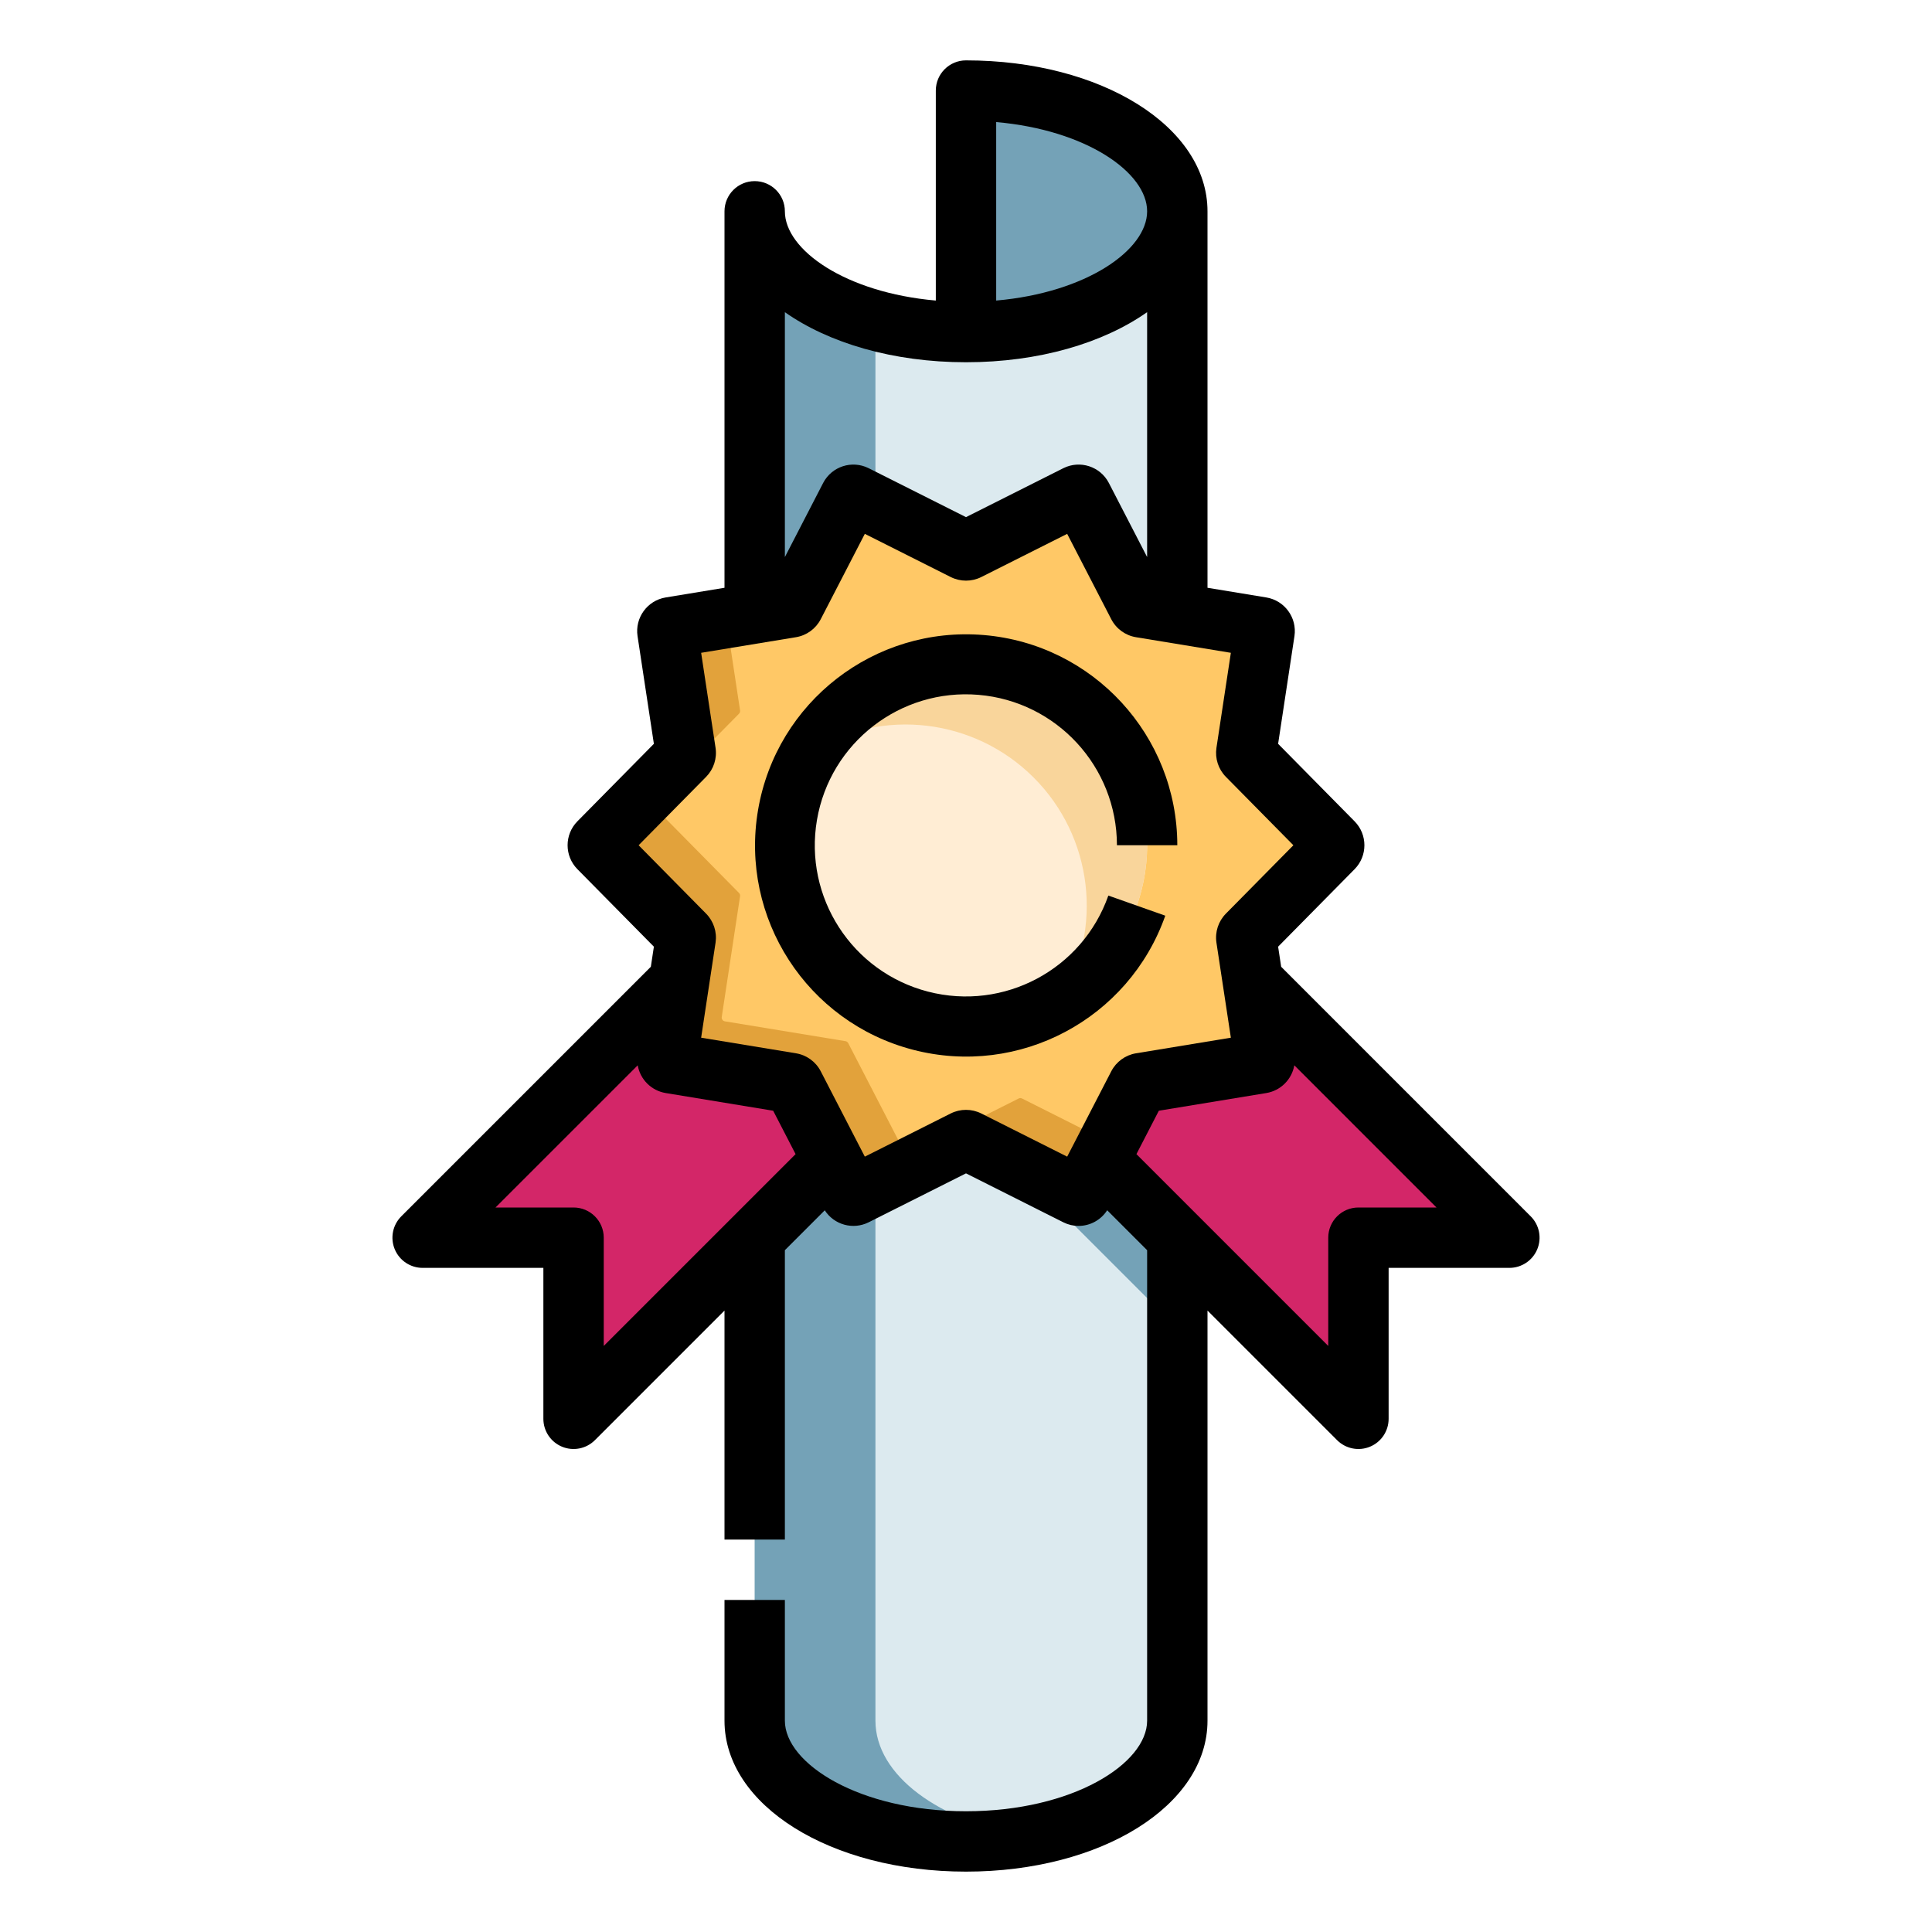
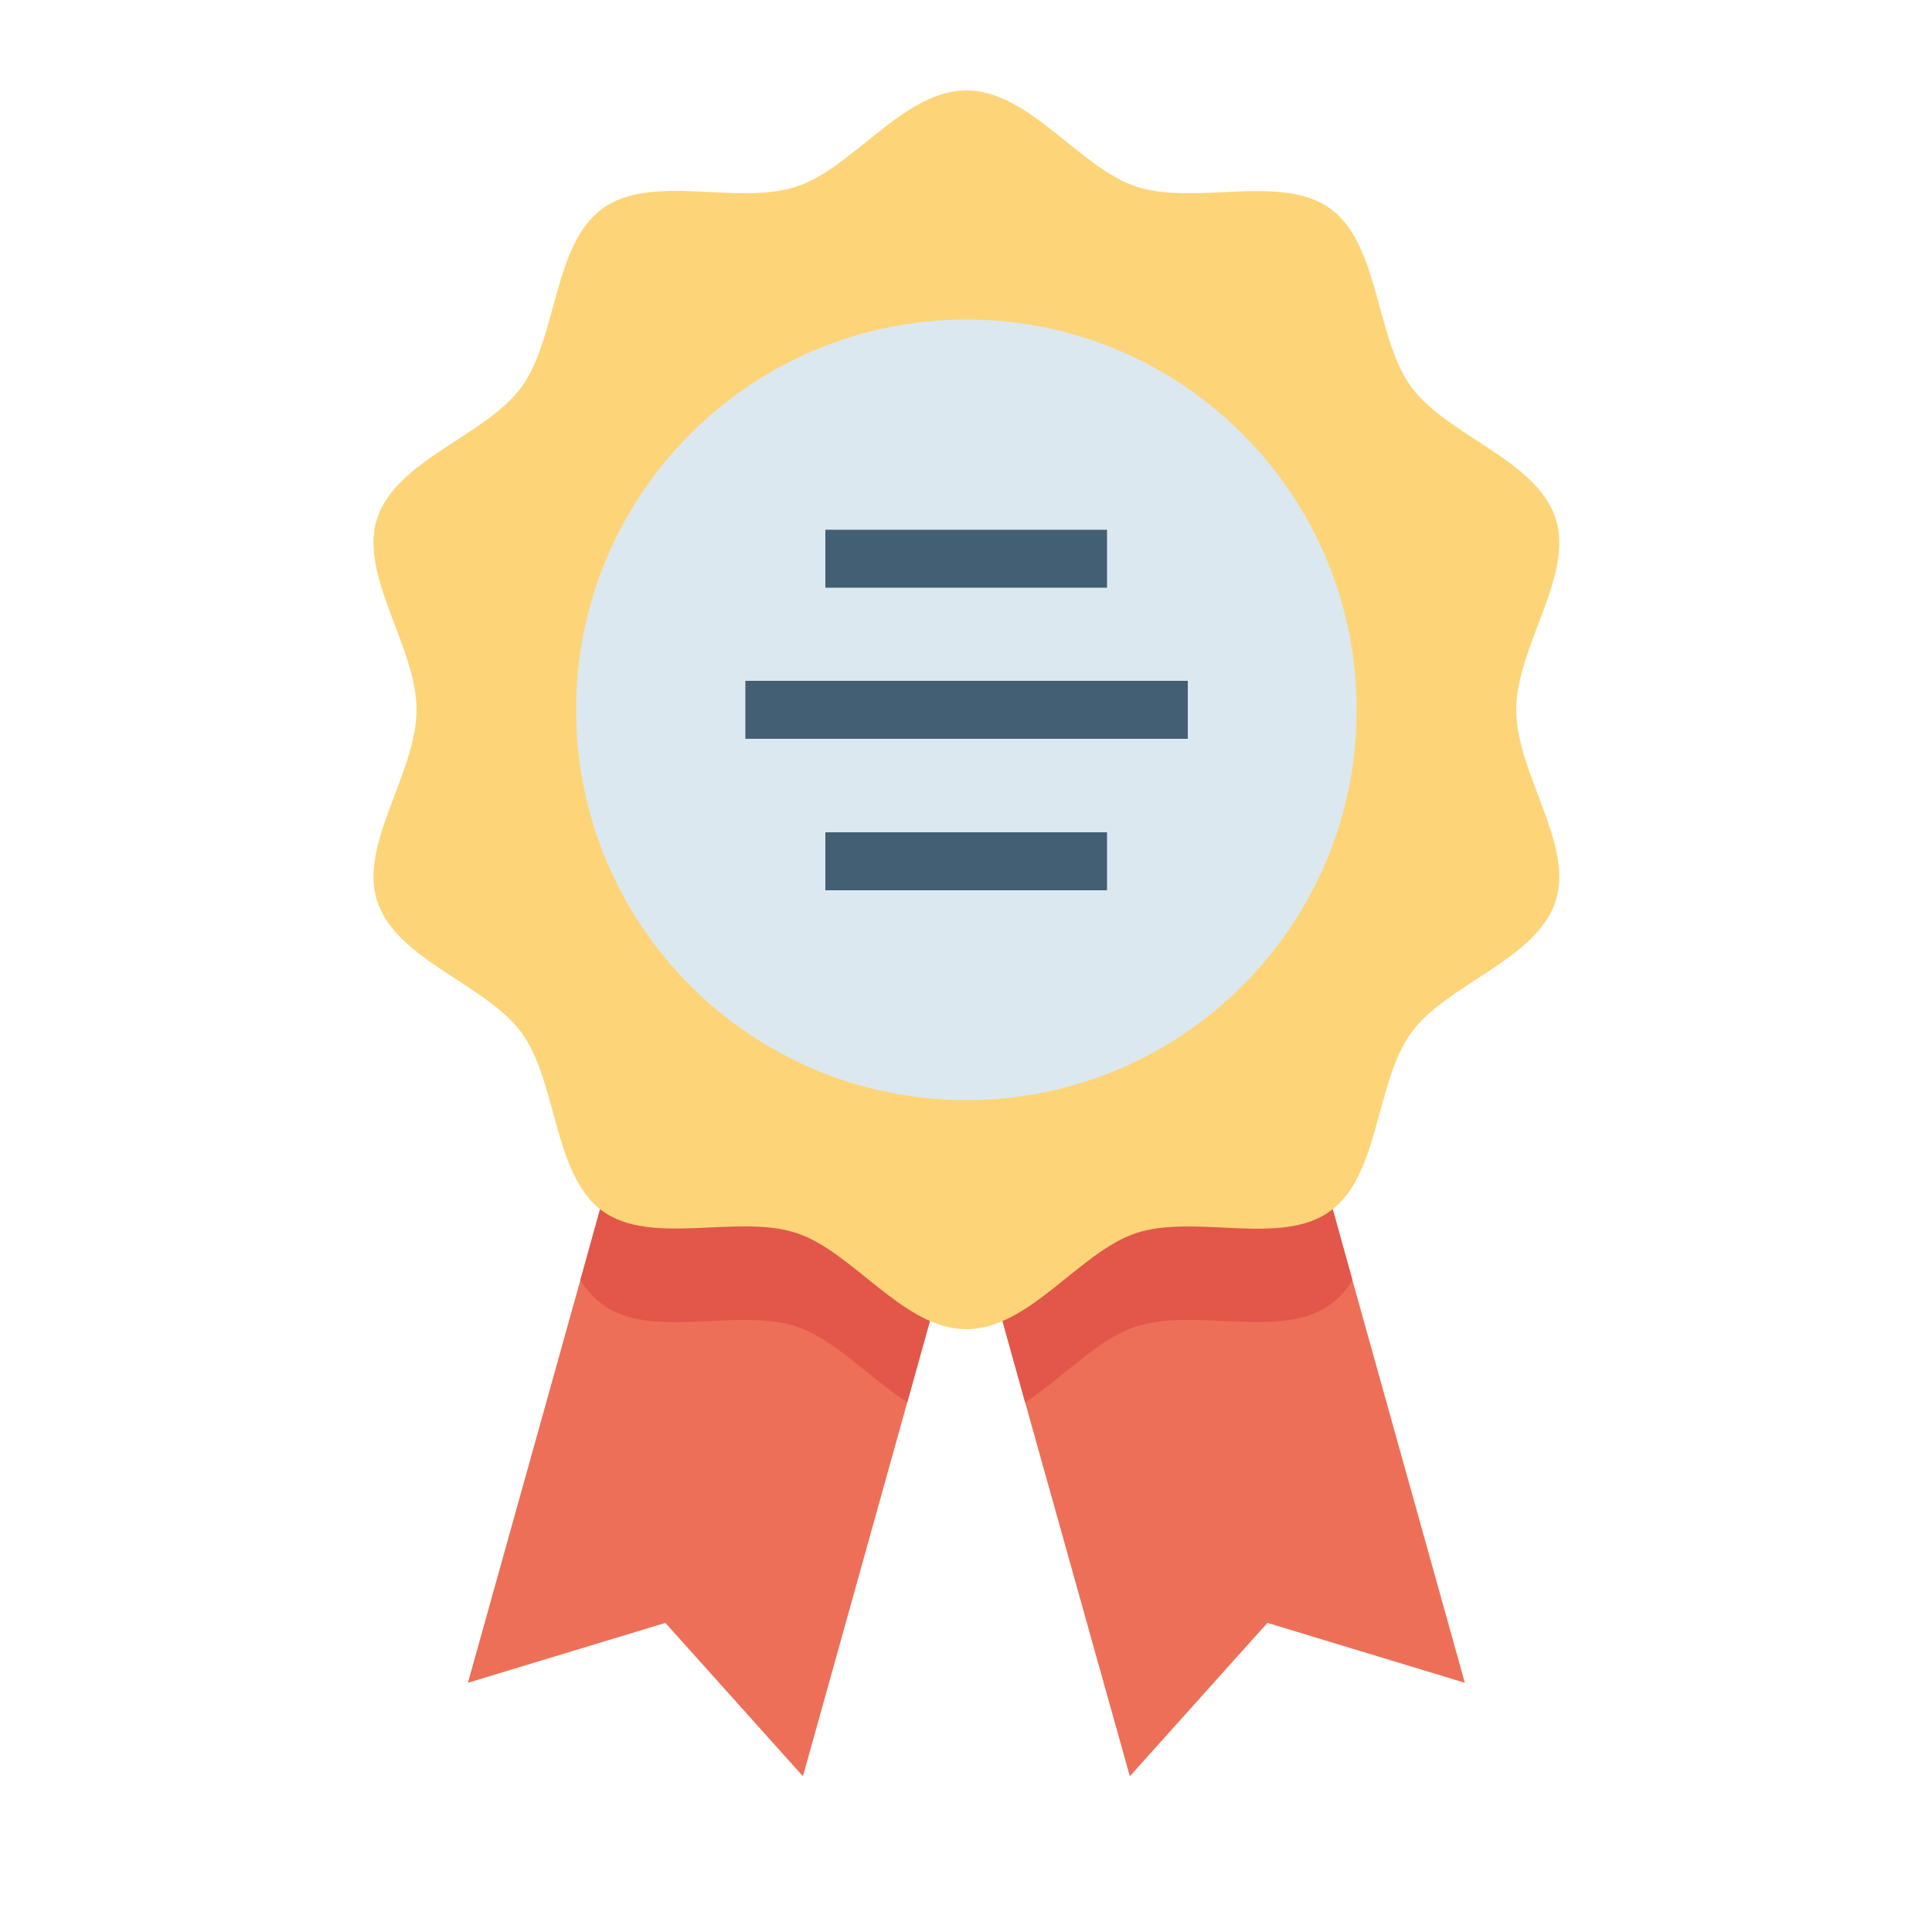
- <svg xmlns="http://www.w3.org/2000/svg" id="filled_outline" height="512" viewBox="0 0 512 512" width="512" data-name="filled outline">
-   <path d="m256 24v97.786h56v-65.786c0-17.673-25.072-32-56-32z" fill="#74a2b7" />
-   <path d="m256 88c-30.928 0-56-14.327-56-32v400c0 17.673 25.072 32 56 32s56-14.327 56-32v-400c0 17.673-25.072 32-56 32z" fill="#dceaef" />
-   <path d="m232 456v-371.084c-18.918-5.136-32-16.151-32-28.916v400c0 17.673 25.072 32 56 32a95.522 95.522 0 0 0 16-1.333c-23.129-3.935-40-16.167-40-30.667z" fill="#74a2b7" />
-   <path d="m312 352-88-88h88z" fill="#74a2b7" />
-   <path d="m200 240-88 88h40v48l104-104 104 104v-48h40l-88-88z" fill="#d32668" />
-   <path d="m353.307 224.7-22.751 23.054a1 1 0 0 0 -.277.853l4.857 32.027a1 1 0 0 1 -.826 1.137l-31.971 5.26a1 1 0 0 0 -.727.527l-14.869 28.788a1 1 0 0 1 -1.337.434l-28.957-14.556a1 1 0 0 0 -.9 0l-28.957 14.556a1 1 0 0 1 -1.338-.434l-14.867-28.786a1 1 0 0 0 -.726-.528l-31.972-5.26a1 1 0 0 1 -.826-1.137l4.858-32.027a1 1 0 0 0 -.277-.852l-22.751-23.056a1 1 0 0 1 0-1.4l22.751-23.054a1 1 0 0 0 .277-.853l-4.857-32.027a1 1 0 0 1 .826-1.137l31.971-5.26a1 1 0 0 0 .727-.527l14.869-28.788a1 1 0 0 1 1.337-.434l28.957 14.556a1 1 0 0 0 .9 0l28.957-14.556a1 1 0 0 1 1.338.434l14.869 28.788a1 1 0 0 0 .726.528l31.972 5.26a1 1 0 0 1 .826 1.137l-4.858 32.027a1 1 0 0 0 .277.852l22.749 23.054a1 1 0 0 1 0 1.4z" fill="#ffc866" />
-   <path d="m270.854 291.115a1 1 0 0 0 -.9 0l-28.954 14.556a1 1 0 0 1 -1.338-.434l-14.869-28.788a1 1 0 0 0 -.726-.528l-31.972-5.26a1 1 0 0 1 -.826-1.137l4.857-32.026a1 1 0 0 0 -.276-.853l-22.75-23.053a1 1 0 0 1 0-1.405l22.751-23.054a1 1 0 0 0 .276-.853l-3.711-24.475-14.724 2.422a1 1 0 0 0 -.826 1.137l4.857 32.027a1 1 0 0 1 -.277.853l-22.753 23.056a1 1 0 0 0 0 1.4l22.751 23.054a1 1 0 0 1 .276.852l-4.857 32.027a1 1 0 0 0 .826 1.137l31.972 5.26a1 1 0 0 1 .726.528l14.869 28.788a1 1 0 0 0 1.338.434l28.957-14.556a1 1 0 0 1 .9 0l28.957 14.556a1 1 0 0 0 1.337-.434l7.071-13.691z" fill="#e2a23b" />
-   <circle cx="256" cy="224" fill="#ffedd4" r="48" />
-   <path d="m256 176a47.969 47.969 0 0 0 -40.988 23.012 48.007 48.007 0 0 1 65.976 65.976 48 48 0 0 0 -24.988-88.988z" fill="#f9d59b" />
-   <path d="m405.657 322.343-66.134-66.134-.808-5.33 20.285-20.556a9.032 9.032 0 0 0 0-12.644l-20.286-20.557 4.332-28.56a9.035 9.035 0 0 0 -7.438-10.227l-15.608-2.569v-99.766c0-22.43-28.112-40-64-40a8 8 0 0 0 -8 8v55.65c-23.934-2.1-40-13.4-40-23.65a8 8 0 0 0 -16 0v99.766l-15.609 2.568a9.033 9.033 0 0 0 -7.437 10.229l4.331 28.558-20.285 20.556a9.032 9.032 0 0 0 0 12.644l20.286 20.557-.808 5.331-66.134 66.134a8 8 0 0 0 5.656 13.657h32v40a8 8 0 0 0 13.657 5.657l34.343-34.343v60.686h16v-76.686l10.571-10.57a9.033 9.033 0 0 0 11.616 3.186l25.813-12.976 25.816 12.978a8.928 8.928 0 0 0 4.012.951 9.025 9.025 0 0 0 7.589-4.152l10.583 10.583v124.686c0 11.352-19.713 24-48 24s-48-12.648-48-24v-32h-16v32c0 22.43 28.112 40 64 40s64-17.57 64-40v-108.686l34.343 34.343a8 8 0 0 0 13.657-5.657v-40h32a8 8 0 0 0 5.657-13.657zm-101.657-266.343c0 10.247-16.066 21.548-40 23.65v-47.3c23.937 2.097 40 13.402 40 23.65zm-48 40c19.307 0 36.36-5.084 48-13.274v64.9l-10.149-19.649a9.03 9.03 0 0 0 -12.038-3.909l-25.813 12.978-25.816-12.978a9.027 9.027 0 0 0 -12.035 3.913l-10.149 19.649v-64.9c11.64 8.186 28.693 13.27 48 13.27zm-104 224h-20.687l37.687-37.681a9.038 9.038 0 0 0 7.4 7.346l28.5 4.69 5.939 11.5-50.839 50.832v-28.687a8 8 0 0 0 -8-8zm108.037-24.925a9.055 9.055 0 0 0 -8.079 0l-22.771 11.447-11.687-22.629a9.028 9.028 0 0 0 -6.537-4.754l-25.153-4.139 3.822-25.2a9.044 9.044 0 0 0 -2.494-7.662l-17.898-18.138 17.9-18.138a9.044 9.044 0 0 0 2.492-7.67l-3.822-25.192 25.159-4.139a9.042 9.042 0 0 0 6.526-4.75l11.693-22.634 22.775 11.449a9.045 9.045 0 0 0 8.079 0l22.771-11.447 11.69 22.632a9.028 9.028 0 0 0 6.537 4.754l25.15 4.135-3.822 25.2a9.044 9.044 0 0 0 2.494 7.662l17.898 18.138-17.9 18.138a9.044 9.044 0 0 0 -2.492 7.67l3.822 25.192-25.159 4.139a9.042 9.042 0 0 0 -6.526 4.75l-11.693 22.634zm99.963 24.925a8 8 0 0 0 -8 8v28.687l-50.833-50.834 5.939-11.5 28.5-4.689a9.038 9.038 0 0 0 7.4-7.347l37.681 37.683z" />
-   <path d="m308.812 242.666-15.086-5.332a40.034 40.034 0 1 1 2.274-13.334h16a55.951 55.951 0 1 0 -3.188 18.666z" />
+ <svg xmlns="http://www.w3.org/2000/svg" version="1.1" id="Calque_1" x="0px" y="0px" width="500px" height="500px" viewBox="0 0 500 500" style="enable-background:new 0 0 500 500;" xml:space="preserve">
+   <style type="text/css">
+ 	.st0{fill:#EE6F57;}
+ 	.st1{fill:#E25749;}
+ 	.st2{fill:#FDD578;}
+ 	.st3{fill:#DCE8EF;}
+ 	.st4{fill:#425F73;}
+ </style>
+   <g>
+     <polygon class="st0" points="241.9,337.4 234.8,362.9 207.8,459.7 172.2,420 121.1,435.5 150.2,331.3 156.4,308.8 206.1,314.1  " />
+     <polygon class="st0" points="379.1,435.5 328,420 292.4,459.7 265.3,362.9 258.2,337.4 294.1,314.1 343.8,308.8 350,331.3  " />
+   </g>
+   <g>
+     <path class="st1" d="M206.1,314.1l35.8,23.3l-7.1,25.5c-9.8-6.3-18.9-16.4-28.7-19.6c-15.3-5-37.5,3.6-50.2-5.7   c-2.3-1.7-4.2-3.8-5.7-6.3l6.3-22.5L206.1,314.1z" />
+     <path class="st1" d="M350,331.3c-1.5,2.5-3.4,4.6-5.7,6.3c-12.7,9.2-35,0.7-50.3,5.7c-9.9,3.2-18.9,13.3-28.7,19.6l-7.1-25.5   l35.8-23.3l49.7-5.3L350,331.3z" />
+   </g>
+   <path class="st2" d="M392.4,183.7c0-16.3,15-34.8,10.2-49.5c-5-15.3-28.1-21.4-37.4-34.1c-9.3-12.8-8.1-36.7-20.9-46.1  c-12.7-9.2-35-0.7-50.2-5.7c-14.7-4.8-27.7-24.9-44-24.9s-29.3,20.1-44,24.9c-15.3,5-37.5-3.6-50.2,5.7  c-12.8,9.3-11.6,33.2-20.9,46.1c-9.2,12.7-32.4,18.8-37.4,34.1c-4.8,14.7,10.2,33.2,10.2,49.5s-15,34.8-10.2,49.5  c5,15.3,28.1,21.4,37.4,34.1c9.3,12.8,8.1,36.7,20.9,46.1c12.7,9.2,35,0.7,50.2,5.7c14.7,4.8,27.7,24.9,44,24.9s29.3-20.1,44-24.9  c15.3-5,37.5,3.6,50.2-5.7c12.8-9.3,11.6-33.2,20.9-46.1c9.2-12.7,32.4-18.8,37.4-34.1C407.4,218.6,392.4,200.1,392.4,183.7z" />
+   <circle class="st3" cx="250.1" cy="183.7" r="101" />
+   <g>
+     <rect x="213.6" y="137.1" class="st4" width="72.9" height="15" />
+     <rect x="213.6" y="215.4" class="st4" width="72.9" height="15" />
+     <rect x="192.9" y="176.2" class="st4" width="114.5" height="15" />
+   </g>
</svg>
